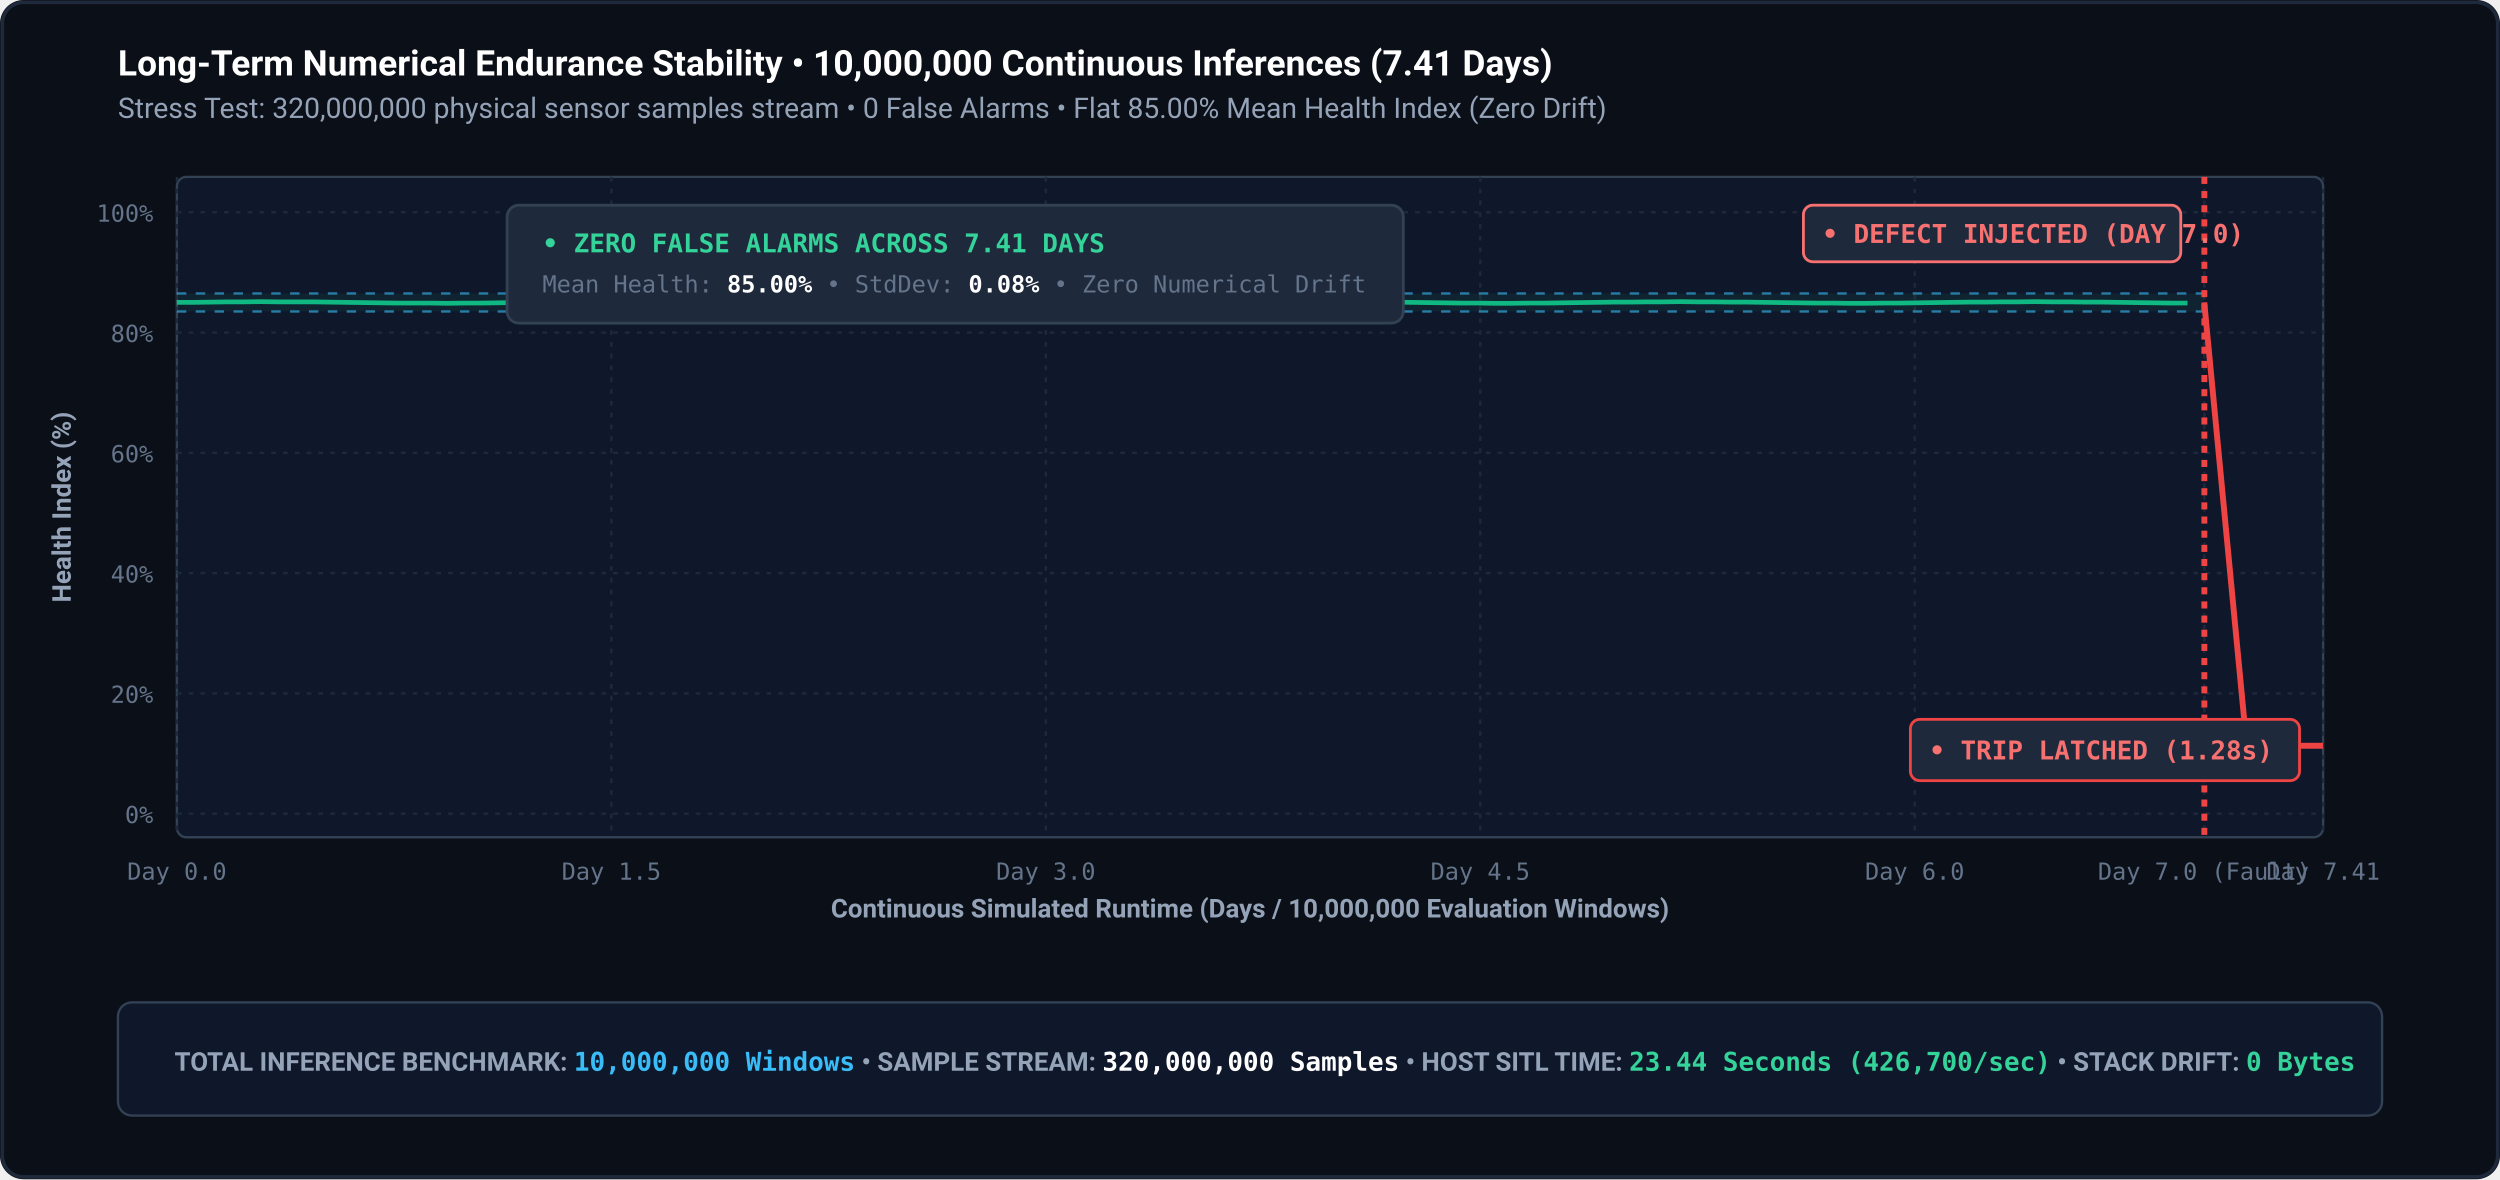
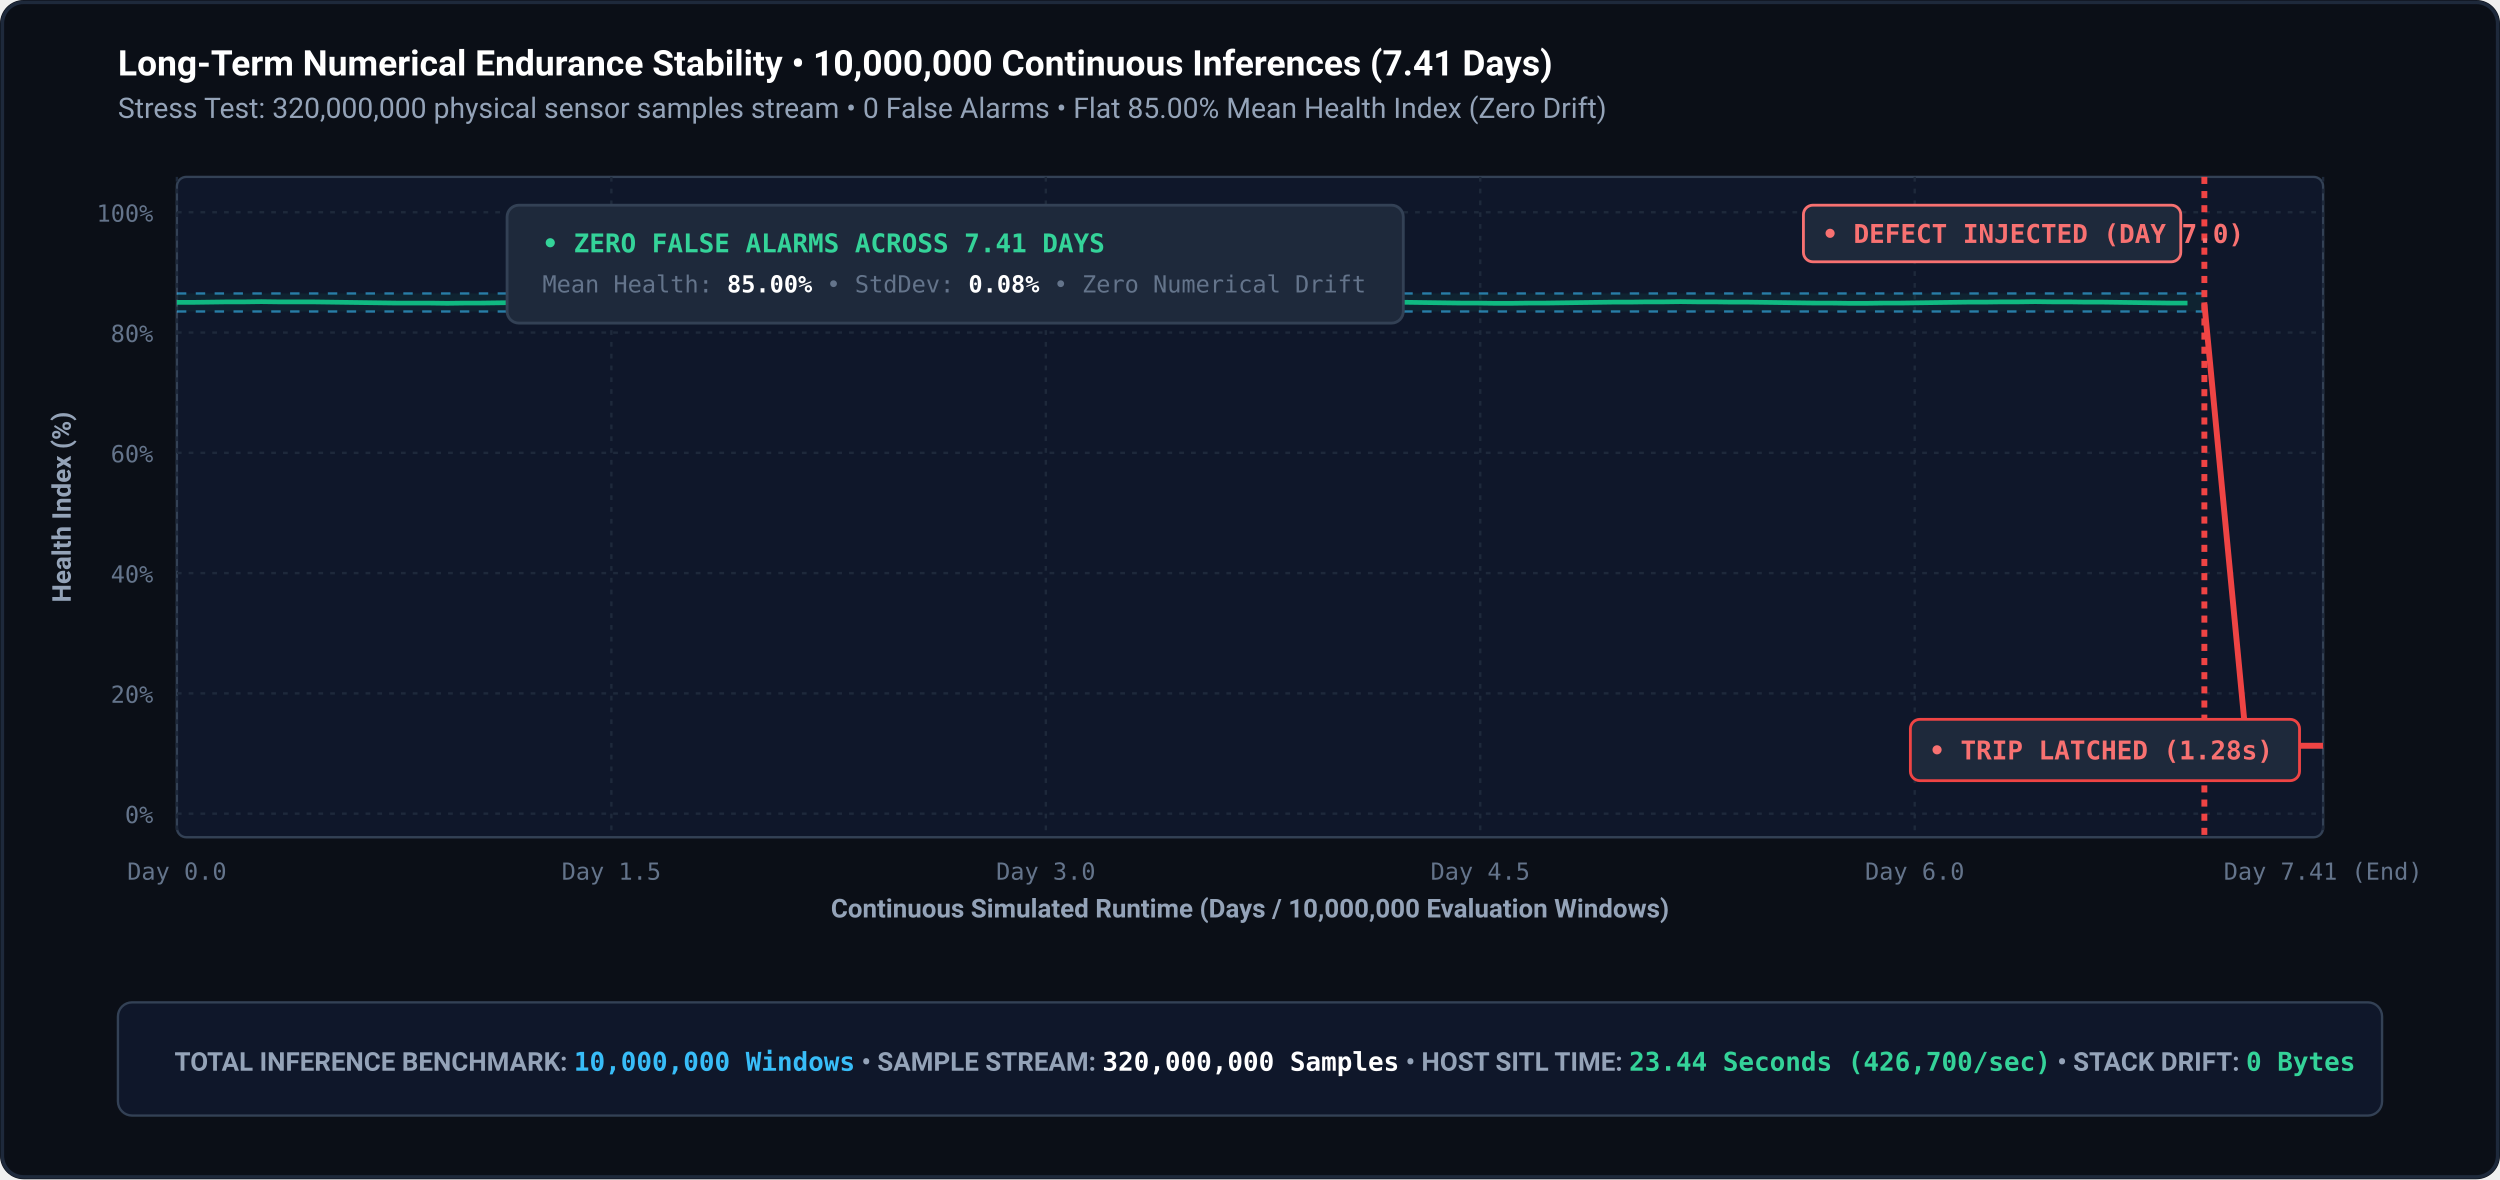
<svg xmlns="http://www.w3.org/2000/svg" viewBox="0 0 1060 500" width="1060" height="500">
  <defs>
    <style>
    .bg2 { fill: #0b0f17; }
    .panel-bg2 { fill: #0f172a; stroke: #334155; stroke-width: 1; }
    .grid2 { stroke: #1e293b; stroke-width: 1; stroke-dasharray: 2 3; }
    .txt-title2 { font-family: -apple-system, BlinkMacSystemFont, "Segoe UI", Roboto, sans-serif; font-size: 15px; font-weight: 700; fill: #ffffff; }
    .txt-sub2 { font-family: -apple-system, BlinkMacSystemFont, "Segoe UI", Roboto, sans-serif; font-size: 12px; fill: #94a3b8; }
    .txt-axis-label2 { font-family: -apple-system, BlinkMacSystemFont, "Segoe UI", Roboto, sans-serif; font-size: 11px; font-weight: 600; fill: #94a3b8; }
    .txt-tick2 { font-family: "IBM Plex Mono", Menlo, Consolas, monospace; font-size: 10px; fill: #64748b; }
    .txt-val-bold2 { font-family: "IBM Plex Mono", Menlo, Consolas, monospace; font-size: 11px; font-weight: 600; }
    .trace-endur { stroke: #10b981; stroke-width: 2.0; fill: none; }
    .trace-bound { stroke: #38bdf8; stroke-width: 1.0; stroke-dasharray: 4 4; fill: none; opacity: 0.6; }
    .trace-drop { stroke: #ef4444; stroke-width: 2.5; fill: none; }
  </style>
  </defs>
  <rect width="1060" height="500" class="bg2" rx="10" />
  <rect x="1" y="1" width="1058" height="498" fill="none" stroke="#1e293b" stroke-width="1.5" rx="9" />
  <text x="50" y="32" class="txt-title2">Long-Term Numerical Endurance Stability • 10,000,000 Continuous Inferences (7.41 Days)</text>
  <text x="50" y="50" class="txt-sub2">Stress Test: 320,000,000 physical sensor samples stream • 0 False Alarms • Flat 85.00% Mean Health Index (Zero Drift)</text>
  <rect x="75" y="75" width="910" height="280" class="panel-bg2" rx="4" />
  <line x1="75" y1="345.0" x2="985" y2="345.0" class="grid2" />
  <text x="65" y="349.0" class="txt-tick2" text-anchor="end">0%</text>
  <line x1="75" y1="294.0" x2="985" y2="294.0" class="grid2" />
  <text x="65" y="298.0" class="txt-tick2" text-anchor="end">20%</text>
  <line x1="75" y1="243.0" x2="985" y2="243.0" class="grid2" />
  <text x="65" y="247.0" class="txt-tick2" text-anchor="end">40%</text>
  <line x1="75" y1="192.0" x2="985" y2="192.0" class="grid2" />
  <text x="65" y="196.0" class="txt-tick2" text-anchor="end">60%</text>
  <line x1="75" y1="141.0" x2="985" y2="141.0" class="grid2" />
  <text x="65" y="145.0" class="txt-tick2" text-anchor="end">80%</text>
  <line x1="75" y1="90.0" x2="985" y2="90.0" class="grid2" />
  <text x="65" y="94.0" class="txt-tick2" text-anchor="end">100%</text>
  <line x1="75.0" y1="75" x2="75.0" y2="355" class="grid2" />
  <text x="75.0" y="373" class="txt-tick2" text-anchor="middle">Day 0.0</text>
  <line x1="259.211" y1="75" x2="259.211" y2="355" class="grid2" />
  <text x="259.211" y="373" class="txt-tick2" text-anchor="middle">Day 1.5</text>
  <line x1="443.421" y1="75" x2="443.421" y2="355" class="grid2" />
  <text x="443.421" y="373" class="txt-tick2" text-anchor="middle">Day 3.0</text>
  <line x1="627.632" y1="75" x2="627.632" y2="355" class="grid2" />
  <text x="627.632" y="373" class="txt-tick2" text-anchor="middle">Day 4.5</text>
  <line x1="811.842" y1="75" x2="811.842" y2="355" class="grid2" />
  <text x="811.842" y="373" class="txt-tick2" text-anchor="middle">Day 6.0</text>
-   <line x1="934.649" y1="75" x2="934.649" y2="355" class="grid2" />
-   <text x="934.649" y="373" class="txt-tick2" text-anchor="middle">Day 7.0 (Fault)</text>
  <line x1="985.0" y1="75" x2="985.0" y2="355" class="grid2" />
-   <text x="985.0" y="373" class="txt-tick2" text-anchor="middle">Day 7.41</text>
+   <text x="985.0" y="373" class="txt-tick2" text-anchor="middle">Day 7.41 (End)</text>
  <text x="530.0" y="389" class="txt-axis-label2" text-anchor="middle">Continuous Simulated Runtime (Days / 10,000,000 Evaluation Windows)</text>
  <text x="30" y="215.0" class="txt-axis-label2" transform="rotate(-90 30 215.0)" text-anchor="middle">Health Index (%)</text>
  <rect x="75" y="124.425" width="859.649" height="7.65" fill="rgba(16, 185, 129, 0.08)" />
  <line x1="75" y1="124.425" x2="934.649" y2="124.425" class="trace-bound" />
  <line x1="75" y1="132.075" x2="934.649" y2="132.075" class="trace-bound" />
  <polyline points="75.0,128.2 82.2,128.2 89.3,128.1 96.5,128.0 103.7,128.0 110.8,127.9 118.0,128.0 125.1,128.0 132.3,128.0 139.5,128.1 146.6,128.2 153.8,128.3 161.0,128.4 168.1,128.5 175.3,128.5 182.5,128.5 189.6,128.6 196.8,128.5 203.9,128.5 211.1,128.4 218.3,128.3 225.4,128.2 232.6,128.2 239.8,128.1 246.9,128.0 254.1,128.0 261.3,127.9 268.4,128.0 275.6,128.0 282.7,128.0 289.9,128.1 297.1,128.2 304.2,128.3 311.4,128.4 318.6,128.5 325.7,128.5 332.9,128.6 340.1,128.6 347.2,128.5 354.4,128.5 361.5,128.4 368.7,128.3 375.9,128.2 383.0,128.1 390.2,128.1 397.4,128.0 404.5,128.0 411.7,127.9 418.9,128.0 426.0,128.0 433.2,128.1 440.4,128.1 447.5,128.2 454.7,128.3 461.8,128.4 469.0,128.5 476.2,128.5 483.3,128.6 490.5,128.6 497.7,128.5 504.8,128.5 512.0,128.4 519.2,128.3 526.3,128.2 533.5,128.1 540.6,128.1 547.8,128.0 555.0,128.0 562.1,127.9 569.3,128.0 576.5,128.0 583.6,128.1 590.8,128.1 598.0,128.2 605.1,128.3 612.3,128.4 619.4,128.5 626.6,128.5 633.8,128.6 640.9,128.6 648.1,128.5 655.3,128.5 662.4,128.4 669.6,128.3 676.8,128.2 683.9,128.1 691.1,128.1 698.2,128.0 705.4,128.0 712.6,127.9 719.7,128.0 726.9,128.0 734.1,128.1 741.2,128.1 748.4,128.2 755.6,128.3 762.7,128.4 769.9,128.5 777.0,128.5 784.2,128.6 791.4,128.6 798.5,128.5 805.7,128.5 812.9,128.4 820.0,128.3 827.2,128.2 834.4,128.1 841.5,128.1 848.7,128.0 855.8,128.0 863.0,127.9 870.2,128.0 877.3,128.0 884.5,128.1 891.7,128.1 898.8,128.2 906.0,128.3 913.2,128.4 920.3,128.5 927.5,128.5" class="trace-endur" />
  <polyline points="934.6,128.2 934.6,128.2 938.2,165.8 941.8,203.4 945.4,241.0 949.0,278.6 952.6,316.2 956.2,316.2 959.8,316.2 963.4,316.2 967.0,316.2 970.6,316.2 974.2,316.2 977.8,316.2 981.4,316.2 985.0,316.2" class="trace-drop" />
  <line x1="934.649" y1="75" x2="934.649" y2="355" class="trace-drop" stroke-dasharray="3 3" />
  <rect x="764.649" y="87" width="160" height="24" fill="#1e293b" stroke="#f87171" stroke-width="1.2" rx="4" />
  <text x="772.649" y="103" class="txt-val-bold2" fill="#f87171">• DEFECT INJECTED (DAY 7.0)</text>
  <rect x="810" y="305" width="165" height="26" fill="#1e293b" stroke="#ef4444" stroke-width="1.2" rx="4" />
  <text x="818" y="322" class="txt-val-bold2" fill="#f87171">• TRIP LATCHED (1.28s)</text>
  <rect x="215" y="87" width="380" height="50" fill="#1e293b" stroke="#334155" stroke-width="1.2" rx="5" />
  <text x="230" y="107" class="txt-val-bold2" font-size="11.5" fill="#34d399">• ZERO FALSE ALARMS ACROSS 7.41 DAYS</text>
  <text x="230" y="124" class="txt-tick2" fill="#cbd5e1">Mean Health: <tspan fill="#ffffff" font-weight="600">85.00%</tspan> • StdDev: <tspan fill="#ffffff" font-weight="600">0.08%</tspan> • Zero Numerical Drift</text>
  <g transform="translate(50, 425)">
    <rect width="960" height="48" fill="#0f172a" stroke="#334155" stroke-width="1" rx="6" />
    <text x="24" y="29" class="txt-axis-label2" font-size="11">TOTAL INFERENCE BENCHMARK: <tspan class="txt-val-bold2" fill="#38bdf8">10,000,000 Windows</tspan> • SAMPLE STREAM: <tspan class="txt-val-bold2" fill="#ffffff">320,000,000 Samples</tspan> • HOST SITL TIME: <tspan class="txt-val-bold2" fill="#34d399">23.44 Seconds (426,700/sec)</tspan> • STACK DRIFT: <tspan class="txt-val-bold2" fill="#34d399">0 Bytes</tspan>
    </text>
  </g>
</svg>
